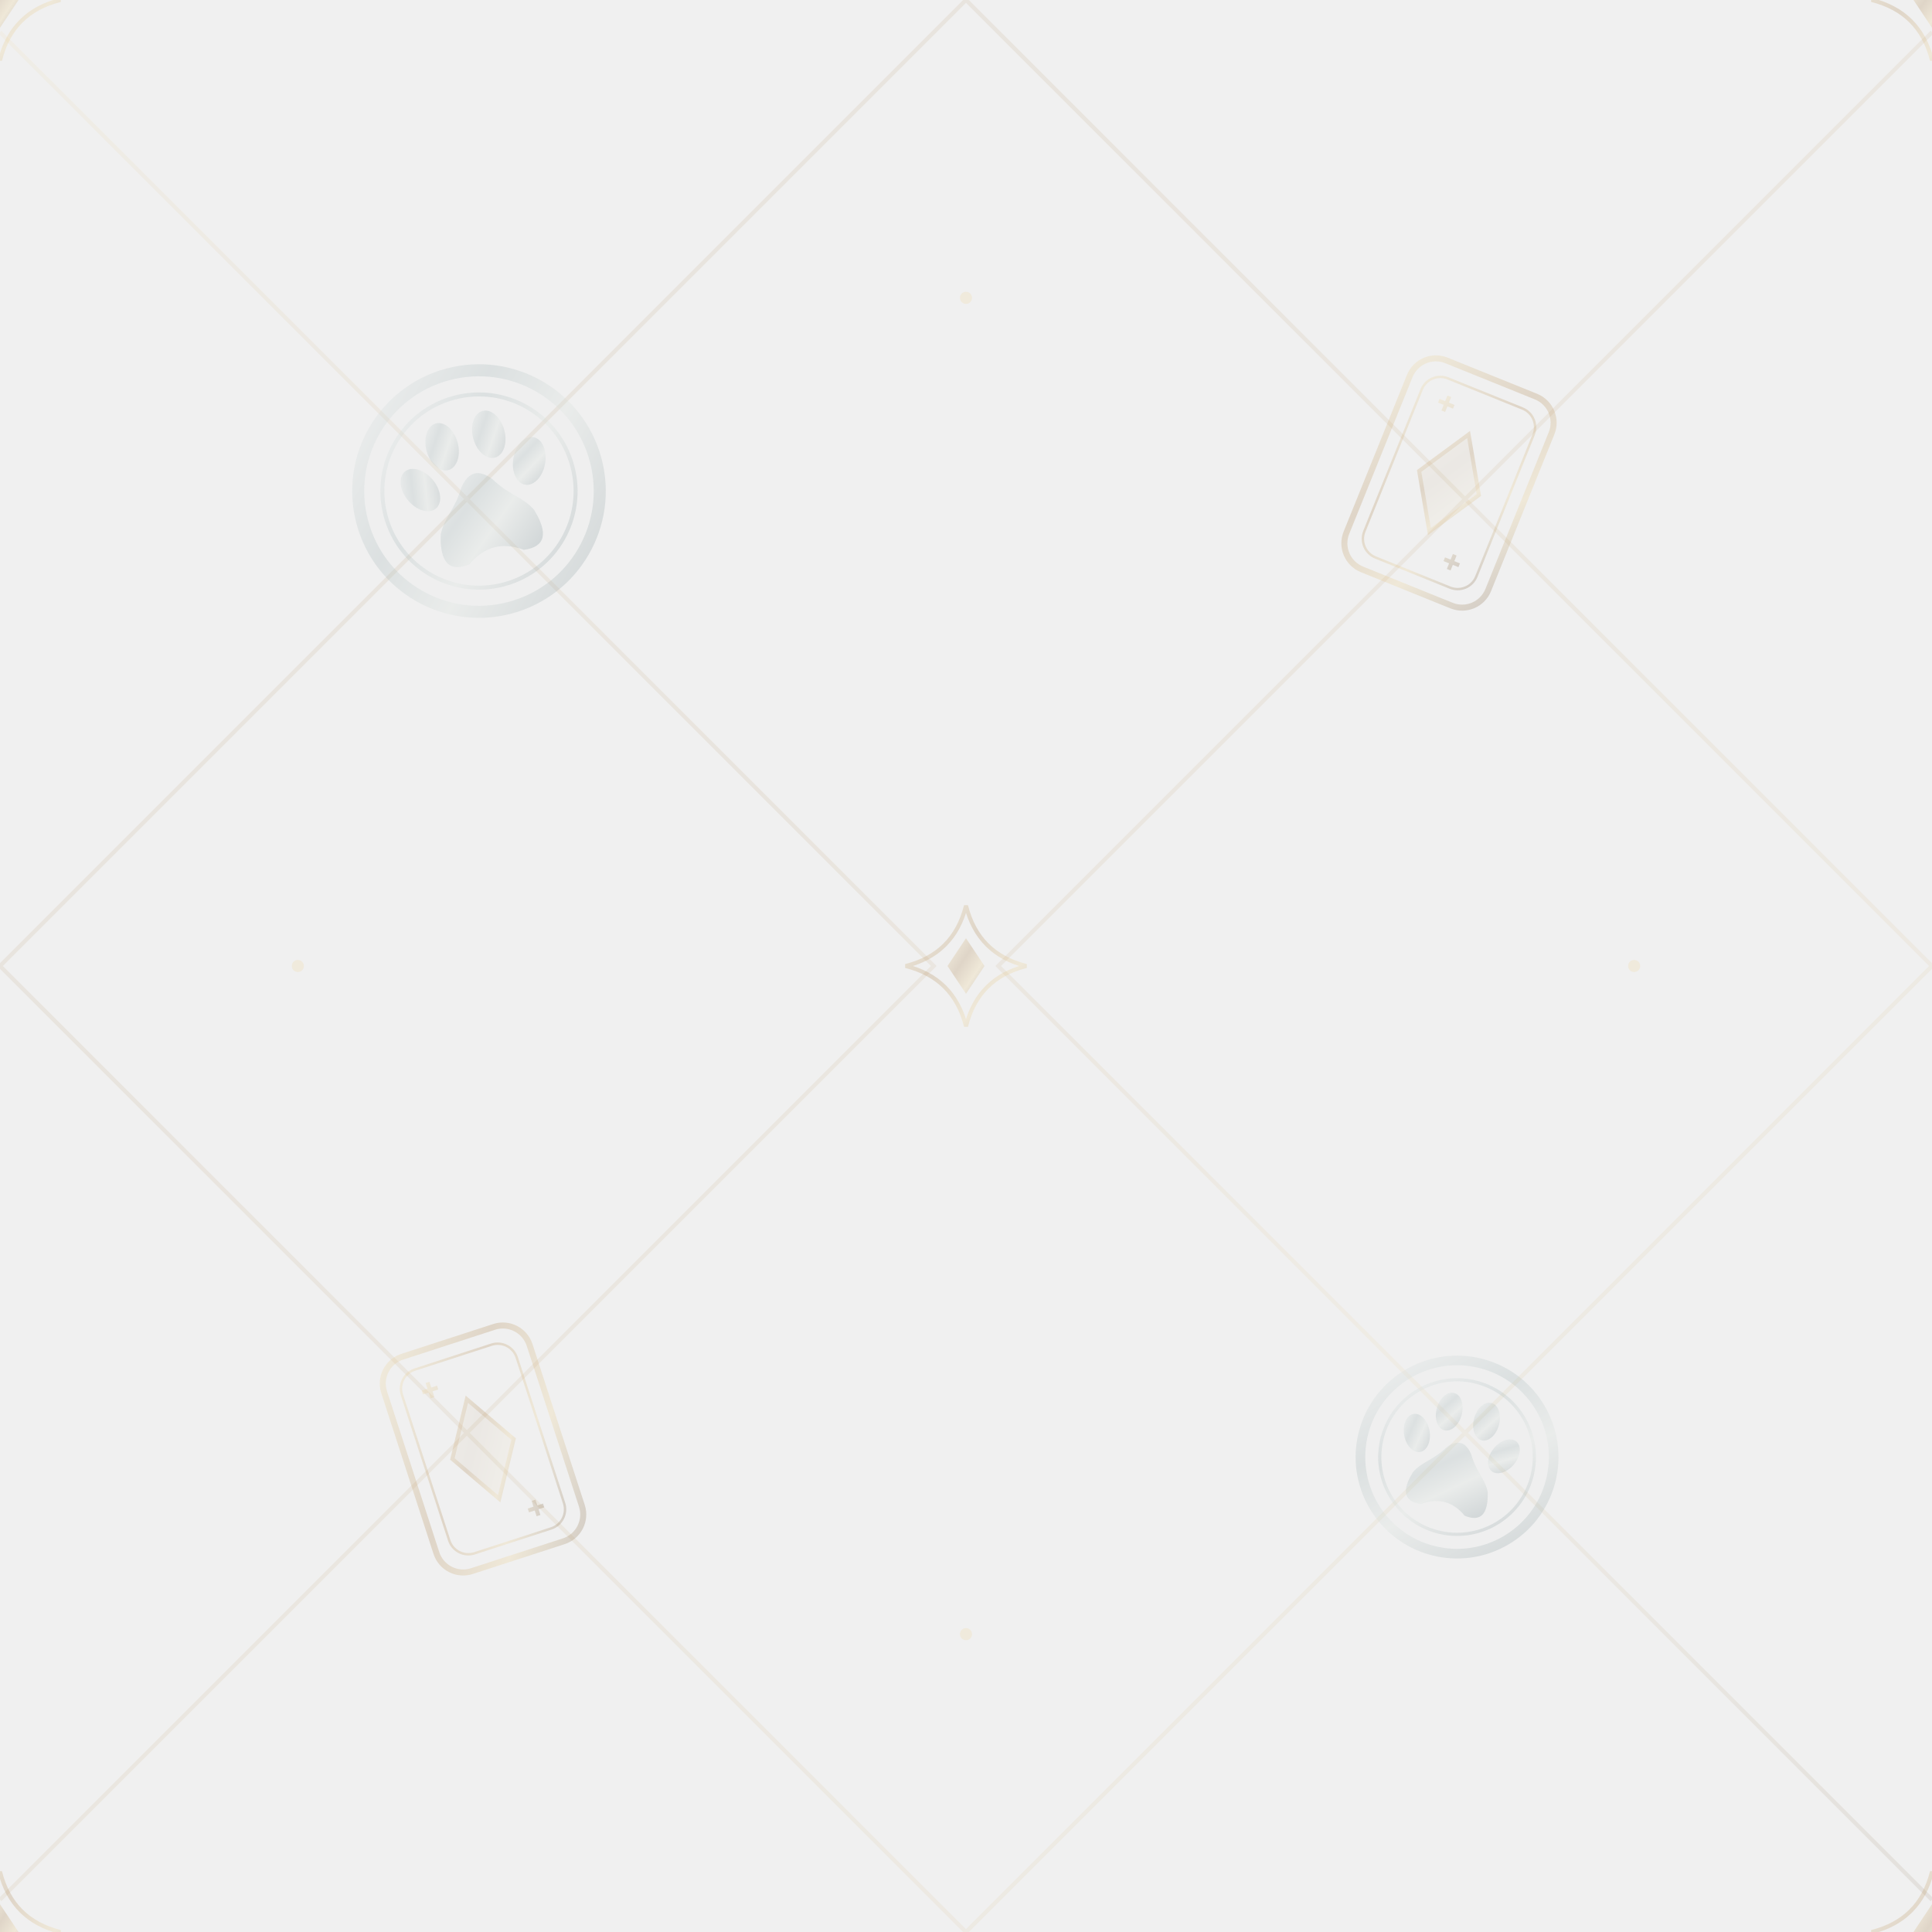
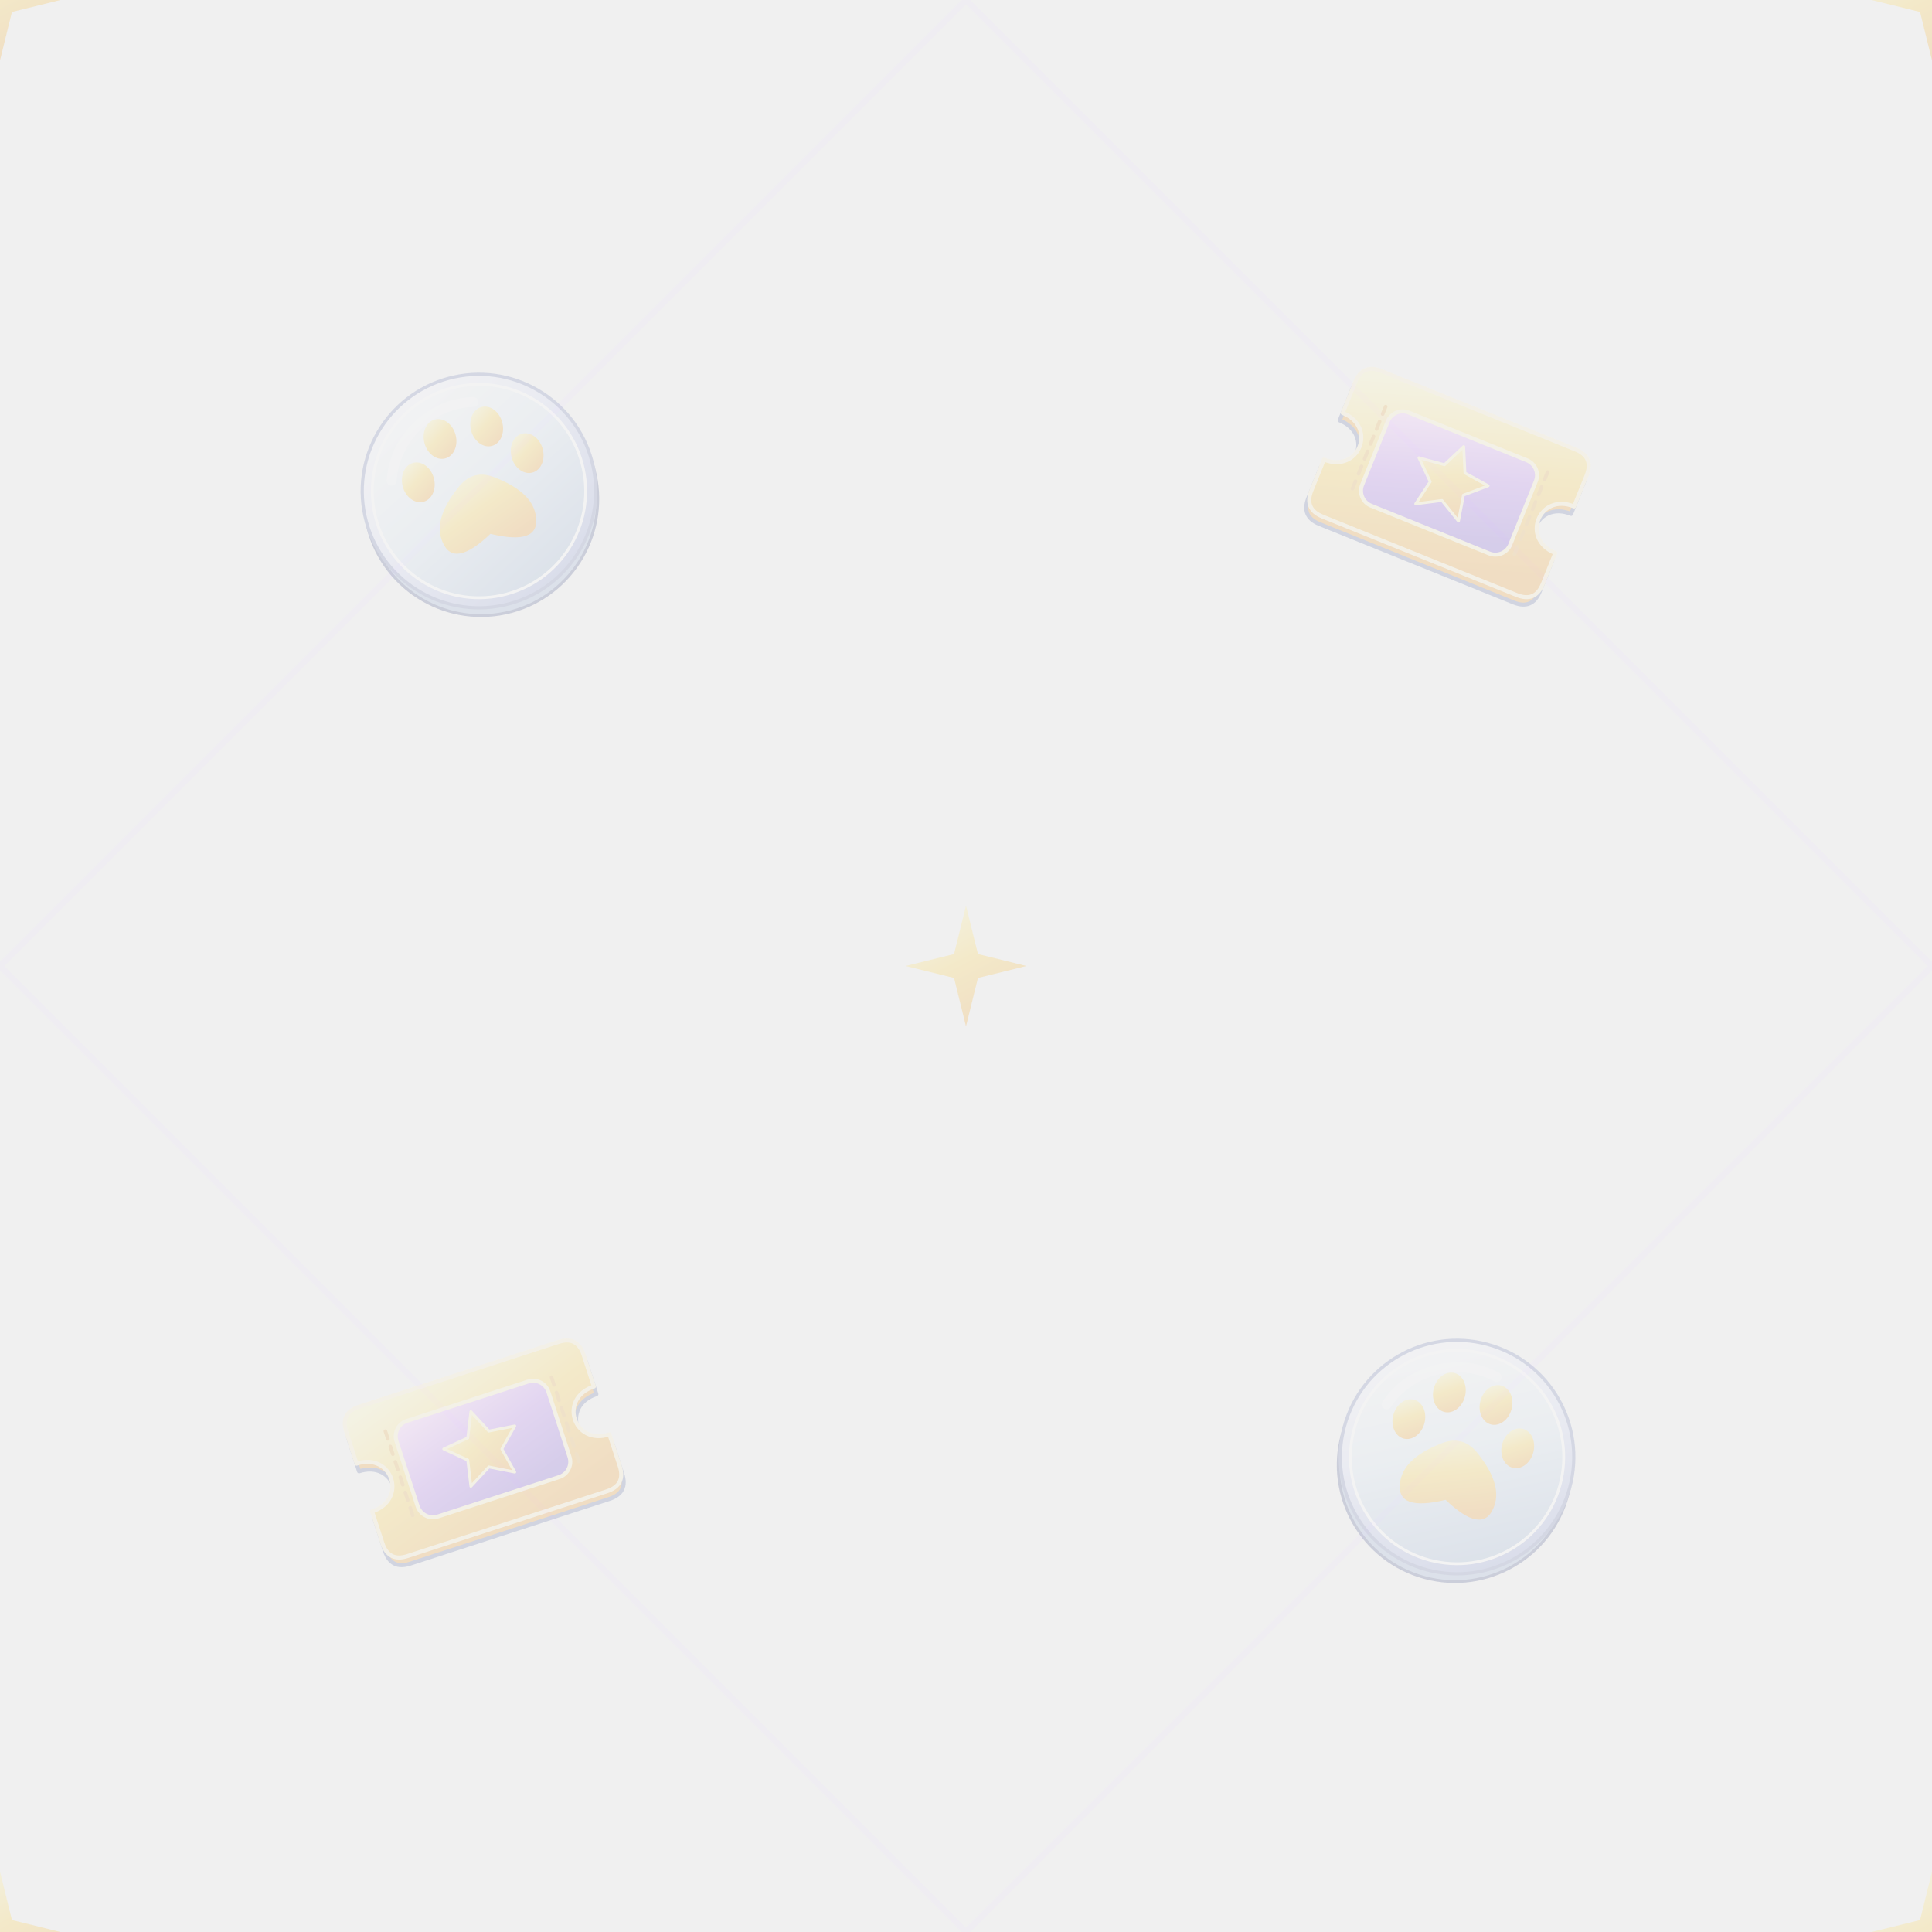
<svg xmlns="http://www.w3.org/2000/svg" width="480" height="480" viewBox="0 0 480 480">
  <defs>
+     <linearGradient id="u-blue" x1=".18" y1="0" x2=".7" y2="1">
+       <stop stop-color="#C9F6FF" />
+       <stop offset=".48" stop-color="#5CB9FA" />
+       <stop offset="1" stop-color="#426DD2" />
+     </linearGradient>
+     <linearGradient id="u-violet" x1=".18" y1="0" x2=".7" y2="1">
+       <stop stop-color="#F0BEFF" />
+       <stop offset=".48" stop-color="#B378F3" />
+       <stop offset="1" stop-color="#7750D5" />
+     </linearGradient>
+     <linearGradient id="u-gold" x1=".18" y1="0" x2=".7" y2="1">
+       <stop stop-color="#FFFAB4" />
+       <stop offset=".48" stop-color="#FFD23F" />
+       <stop offset="1" stop-color="#F29A23" />
+     </linearGradient>
+     <linearGradient id="u-lime" x1=".18" y1="0" x2=".7" y2="1">
+       <stop stop-color="#E6FF9D" />
+       <stop offset=".48" stop-color="#A0EE28" />
+       <stop offset="1" stop-color="#4DB51B" />
+     </linearGradient>
+     <linearGradient id="u-red" x1=".18" y1="0" x2=".7" y2="1">
+       <stop stop-color="#FFC0CE" />
+       <stop offset=".48" stop-color="#FF6585" />
+       <stop offset="1" stop-color="#CE386A" />
+     </linearGradient>
+     <linearGradient id="u-cream" x1=".18" y1="0" x2=".7" y2="1">
+       <stop stop-color="#FFFFF5" />
+       <stop offset=".48" stop-color="#FFF1CF" />
+       <stop offset="1" stop-color="#F3DFAE" />
+     </linearGradient>
+     <linearGradient id="u-paper" x1=".18" y1="0" x2=".7" y2="1">
+       <stop stop-color="#F7FCFF" />
+       <stop offset=".48" stop-color="#E1EEFF" />
+       <stop offset="1" stop-color="#BBD2F7" />
+     </linearGradient>
+     <linearGradient id="u-silver" x1=".18" y1="0" x2=".7" y2="1">
+       <stop stop-color="#FFFFFF" />
+       <stop offset=".48" stop-color="#D9E8F7" />
+       <stop offset="1" stop-color="#95AFD4" />
+     </linearGradient>
+     <linearGradient id="u-bronze" x1=".18" y1="0" x2=".7" y2="1">
+       <stop stop-color="#FFE3AD" />
+       <stop offset=".48" stop-color="#F4B269" />
+       <stop offset="1" stop-color="#C77D4B" />
+     </linearGradient>
+     <linearGradient id="u-teal" x1=".18" y1="0" x2=".7" y2="1">
+       <stop stop-color="#C4FFF4" />
+       <stop offset=".48" stop-color="#56DCD4" />
+       <stop offset="1" stop-color="#269CAB" />
+     </linearGradient>
+     <linearGradient id="u-dark" x1=".18" y1="0" x2=".7" y2="1">
+       <stop stop-color="#7389E0" />
+       <stop offset=".48" stop-color="#4D54B7" />
+       <stop offset="1" stop-color="#323888" />
+     </linearGradient>
+     <linearGradient id="u-disabled" x1=".18" y1="0" x2=".7" y2="1">
+       <stop stop-color="#F4EFE8" />
+       <stop offset=".48" stop-color="#DED6CA" />
+       <stop offset="1" stop-color="#B9AD9E" />
+     </linearGradient>
+     <linearGradient id="u-pink" x1=".18" y1="0" x2=".7" y2="1">
+       <stop stop-color="#FFE1F3" />
+       <stop offset=".48" stop-color="#FF9ECD" />
+       <stop offset="1" stop-color="#DA66AA" />
+     </linearGradient>
+     <linearGradient id="u-ink" x1=".18" y1="0" x2=".7" y2="1">
+       <stop stop-color="#697BA8" />
+       <stop offset=".48" stop-color="#43577E" />
+       <stop offset="1" stop-color="#334768" />
+     </linearGradient>
+     <linearGradient id="u-accent" x1=".18" y1="0" x2=".7" y2="1">
+       <stop stop-color="#C9F6FF" />
+       <stop offset=".48" stop-color="#5CB9FA" />
+       <stop offset="1" stop-color="#426DD2" />
+     </linearGradient>
+     <linearGradient id="u-gloss" x1="0" y1="0" x2="0" y2="1">
+       <stop stop-color="#FFFFFF" stop-opacity=".63" />
+       <stop offset="1" stop-color="#FFFFFF" stop-opacity="0" />
+     </linearGradient>
+     <linearGradient id="u-rim" x1=".2" y1="0" x2=".8" y2="1">
+       <stop stop-color="#FFFFFF" />
+       <stop offset=".42" stop-color="#D7DDFB" />
+       <stop offset="1" stop-color="#8293D2" />
+     </linearGradient>
+     <g id="card">
+       <g transform="rotate(22 0 0)">
+         <path d="M-26 -19.5H26Q31 -19.5 31 -14.5V-6.24C21.64 -6.24 21.64 6.24 31 6.24V14.5Q31 19.5 26 19.5H-26Q-31 19.5 -31 14.5V6.24C-21.64 6.24 -21.64 -6.24 -31 -6.24V-14.5Q-31 -19.5 -26 -19.5Z" fill="#F29A23" stroke="#6374AA" stroke-width="1" transform="translate(0 2)" />
+         <path d="M-26 -19.5H26Q31 -19.5 31 -14.5V-6.24C21.64 -6.24 21.64 6.24 31 6.24V14.5Q31 19.5 26 19.5H-26Q-31 19.5 -31 14.5V6.24C-21.64 6.24 -21.64 -6.24 -31 -6.24V-14.5Q-31 -19.5 -26 -19.5Z" fill="url(#u-gold)" stroke="#FFF3CA" stroke-width="1" />
+         <rect x="-19.84" y="-12.48" width="39.68" height="24.96" rx="4" fill="url(#u-violet)" stroke="#FFF4C7" stroke-width="1" />
+         <path d="M0 -9.75 L2.751 -3.786 L9.273 -3.013 L4.451 1.446 L5.731 7.888 L0 4.68 L-5.731 7.888 L-4.451 1.446 L-9.273 -3.013 L-2.751 -3.786 Z" fill="url(#u-gold)" stroke="#FFF8C3" stroke-width="0.7" />
+         <path d="M-21.7 -11.7V11.7" fill="none" stroke="#EDAF40" stroke-width="0.9" stroke-dasharray="2 2" />
+         <path d="M21.7 -11.7V11.7" fill="none" stroke="#EDAF40" stroke-width="0.9" stroke-dasharray="2 2" />
+       </g>
+     </g>
    <linearGradient id="gold" x1="0" y1="0" x2="1" y2="1">
-       <stop stop-color="#f3d995" />
-       <stop offset=".4" stop-color="#a37538" />
-       <stop offset=".72" stop-color="#edcd83" />
-       <stop offset="1" stop-color="#6e502d" />
+       <stop offset="0" stop-color="#FFFAB4" />
+       <stop offset=".48" stop-color="#FFD23F" />
+       <stop offset="1" stop-color="#F29A23" />
    </linearGradient>
+     <g id="seal">
+       <path d="M0 -15L2.97 -2.97L15 0L2.97 2.97L0 15L-2.97 2.97L-15 0L-2.97 -2.97Z" fill="url(#u-gold)" />
+     </g>
    <linearGradient id="silver" x1="0" y1="0" x2="1" y2="1">
-       <stop stop-color="#eff4f1" />
-       <stop offset=".35" stop-color="#94a9ab" />
-       <stop offset=".6" stop-color="#d5dfd9" />
-       <stop offset="1" stop-color="#5b747b" />
+       <stop offset="0" stop-color="#FFFFFF" />
+       <stop offset=".48" stop-color="#D9E8F7" />
+       <stop offset="1" stop-color="#95AFD4" />
    </linearGradient>
    <g id="token">
-       <circle r="30" fill="#adc4c0" fill-opacity=".06" stroke="url(#silver)" stroke-width="3" />
-       <circle r="24" fill="none" stroke="url(#silver)" stroke-width="1" />
-       <g fill="url(#silver)">
-         <ellipse cx="-14" cy="-4" rx="4" ry="6" transform="rotate(-25 -14 -4)" />
-         <ellipse cx="-6" cy="-13" rx="4" ry="6" />
-         <ellipse cx="6" cy="-13" rx="4" ry="6" />
-         <ellipse cx="14" cy="-4" rx="4" ry="6" transform="rotate(25 14 -4)" />
-         <path d="M-12 8C-10 4-7 3-4-2Q0-7 4-2C7 3 10 4 12 8Q15 18 7 17Q0 12-7 17Q-15 18-12 8Z" />
-       </g>
-     </g>
-     <g id="seal" stroke="url(#gold)" fill="none">
-       <path d="M0-15Q3-3 15 0Q3 3 0 15Q-3 3-15 0Q-3-3 0-15Z" />
-       <path d="M0-6 4 0 0 6-4 0Z" fill="url(#gold)" />
-     </g>
-     <g id="card" stroke="url(#gold)" fill="none">
-       <rect x="-19" y="-28" width="38" height="56" rx="7" stroke-width="1.5" />
-       <rect x="-15" y="-24" width="30" height="48" rx="5" stroke-width=".6" />
-       <path d="M0-13 8 0 0 13-8 0Z" fill="url(#gold)" fill-opacity=".3" />
-       <path d="M-10-18h4m-2-2v4M6 18h4m-2-2v4" />
+       <circle cx="0" cy="2" r="29" fill="#95AFD4" stroke="#4A568E" stroke-width="0.7" />
+       <circle cx="0" cy="0" r="29" fill="url(#u-rim)" stroke="#7381B8" stroke-width="0.8" />
+       <circle cx="0" cy="0" r="26.5" fill="url(#u-silver)" stroke="#FFFFFF" stroke-width="0.7" />
+       <path d="M-20.3 -8.12 A21.17 21.17 0 0 1 4.35 -21.75" fill="none" stroke="#FFFFFF" stroke-width="2.465" stroke-linecap="round" opacity=".65" />
+       <path d="M-12 10Q-13 4 -5 -2Q0 -6 5 -2Q13 4 12 10Q11 17 0 11Q-11 17 -12 10Z" fill="url(#u-gold)" />
+       <ellipse cx="-14" cy="-6" rx="4" ry="5" fill="url(#u-gold)" />
+       <ellipse cx="-6" cy="-15" rx="4" ry="5" fill="url(#u-gold)" />
+       <ellipse cx="6" cy="-15" rx="4" ry="5" fill="url(#u-gold)" />
+       <ellipse cx="14" cy="-6" rx="4" ry="5" fill="url(#u-gold)" />
    </g>
  </defs>
-   <g opacity=".10" stroke="url(#gold)" fill="none" stroke-width="1">
-     <path d="M-240 0 0 240 240 0 480 240 720 0M-240 480 0 240 240 480 480 240 720 480M0-240 240 0 480-240M0 720 240 480 480 720" />
-     <path d="M0 8 232 240 0 472M480 8 248 240 480 472" />
-   </g>
-   <g opacity=".22">
-     <use href="#token" transform="translate(119 122) rotate(-15)" />
-     <use href="#token" transform="translate(362 362) rotate(15) scale(.8)" />
-     <use href="#card" transform="translate(360 120) rotate(22)" />
-     <use href="#card" transform="translate(120 360) rotate(-18)" />
-     <use href="#seal" transform="translate(240 240)" />
-     <use href="#seal" />
-     <use href="#seal" transform="translate(480)" />
-     <use href="#seal" transform="translate(0 480)" />
-     <use href="#seal" transform="translate(480 480)" />
-   </g>
-   <g fill="#efd59a" opacity=".24">
-     <circle cx="240" cy="74" r="1.5" />
-     <circle cx="74" cy="240" r="1.5" />
-     <circle cx="406" cy="240" r="1.5" />
-     <circle cx="240" cy="406" r="1.5" />
+   <g stroke-linecap="round" stroke-linejoin="round">
+     <path d="M-240 0L0 240L240 0L480 240L720 0M-240 480L0 240L240 480L480 240L720 480" fill="none" stroke="#E7D6FF" stroke-width="1.5" opacity=".12" />
+     <g opacity=".22">
+       <use href="#token" transform="translate(119 122) rotate(-15)" />
+       <g transform="translate(362 362) rotate(15)">
+         <circle cx="0" cy="2" r="29" fill="#95AFD4" stroke="#4A568E" stroke-width="0.7" />
+         <circle cx="0" cy="0" r="29" fill="url(#u-rim)" stroke="#7381B8" stroke-width="0.8" />
+         <circle cx="0" cy="0" r="26.5" fill="url(#u-silver)" stroke="#FFFFFF" stroke-width="0.7" />
+         <path d="M-20.3 -8.12 A21.17 21.17 0 0 1 4.35 -21.75" fill="none" stroke="#FFFFFF" stroke-width="2.465" stroke-linecap="round" opacity=".65" />
+         <path d="M-12 10Q-13 4 -5 -2Q0 -6 5 -2Q13 4 12 10Q11 17 0 11Q-11 17 -12 10Z" fill="url(#u-gold)" />
+         <ellipse cx="-14" cy="-6" rx="4" ry="5" fill="url(#u-gold)" />
+         <ellipse cx="-6" cy="-15" rx="4" ry="5" fill="url(#u-gold)" />
+         <ellipse cx="6" cy="-15" rx="4" ry="5" fill="url(#u-gold)" />
+         <ellipse cx="14" cy="-6" rx="4" ry="5" fill="url(#u-gold)" />
+       </g>
+       <use href="#card" transform="translate(360 120)" />
+       <g transform="translate(120 360)">
+         <g transform="rotate(-18 0 0)">
+           <path d="M-26 -19.5H26Q31 -19.5 31 -14.5V-6.24C21.64 -6.24 21.64 6.24 31 6.24V14.5Q31 19.5 26 19.5H-26Q-31 19.5 -31 14.5V6.24C-21.64 6.24 -21.64 -6.24 -31 -6.24V-14.5Q-31 -19.5 -26 -19.5Z" fill="#F29A23" stroke="#6374AA" stroke-width="1" transform="translate(0 2)" />
+           <path d="M-26 -19.5H26Q31 -19.5 31 -14.5V-6.24C21.64 -6.24 21.64 6.24 31 6.24V14.5Q31 19.5 26 19.5H-26Q-31 19.5 -31 14.5V6.24C-21.64 6.24 -21.64 -6.24 -31 -6.24V-14.5Q-31 -19.5 -26 -19.5Z" fill="url(#u-gold)" stroke="#FFF3CA" stroke-width="1" />
+           <rect x="-19.84" y="-12.48" width="39.68" height="24.96" rx="4" fill="url(#u-violet)" stroke="#FFF4C7" stroke-width="1" />
+           <path d="M0 -9.75 L2.751 -3.786 L9.273 -3.013 L4.451 1.446 L5.731 7.888 L0 4.68 L-5.731 7.888 L-4.451 1.446 L-9.273 -3.013 L-2.751 -3.786 Z" fill="url(#u-gold)" stroke="#FFF8C3" stroke-width="0.7" />
+           <path d="M-21.7 -11.7V11.7" fill="none" stroke="#EDAF40" stroke-width="0.9" stroke-dasharray="2 2" />
+           <path d="M21.7 -11.7V11.7" fill="none" stroke="#EDAF40" stroke-width="0.9" stroke-dasharray="2 2" />
+         </g>
+       </g>
+       <path d="M240 225 L242.97 237.03 L255 240 L242.97 242.97 L240 255 L237.03 242.97 L225 240 L237.03 237.03 Z" fill="url(#u-gold)" />
+       <path d="M0 -15 L2.97 -2.97 L15 0 L2.97 2.97 L0 15 L-2.97 2.97 L-15 0 L-2.97 -2.97 Z" fill="url(#u-gold)" />
+       <path d="M480 -15 L482.97 -2.97 L495 0 L482.97 2.97 L480 15 L477.03 2.97 L465 0 L477.03 -2.97 Z" fill="url(#u-gold)" />
+       <path d="M0 465 L2.97 477.03 L15 480 L2.97 482.97 L0 495 L-2.97 482.97 L-15 480 L-2.97 477.03 Z" fill="url(#u-gold)" />
+       <path d="M480 465 L482.97 477.03 L495 480 L482.97 482.97 L480 495 L477.03 482.97 L465 480 L477.03 477.03 Z" fill="url(#u-gold)" />
+     </g>
  </g>
</svg>
